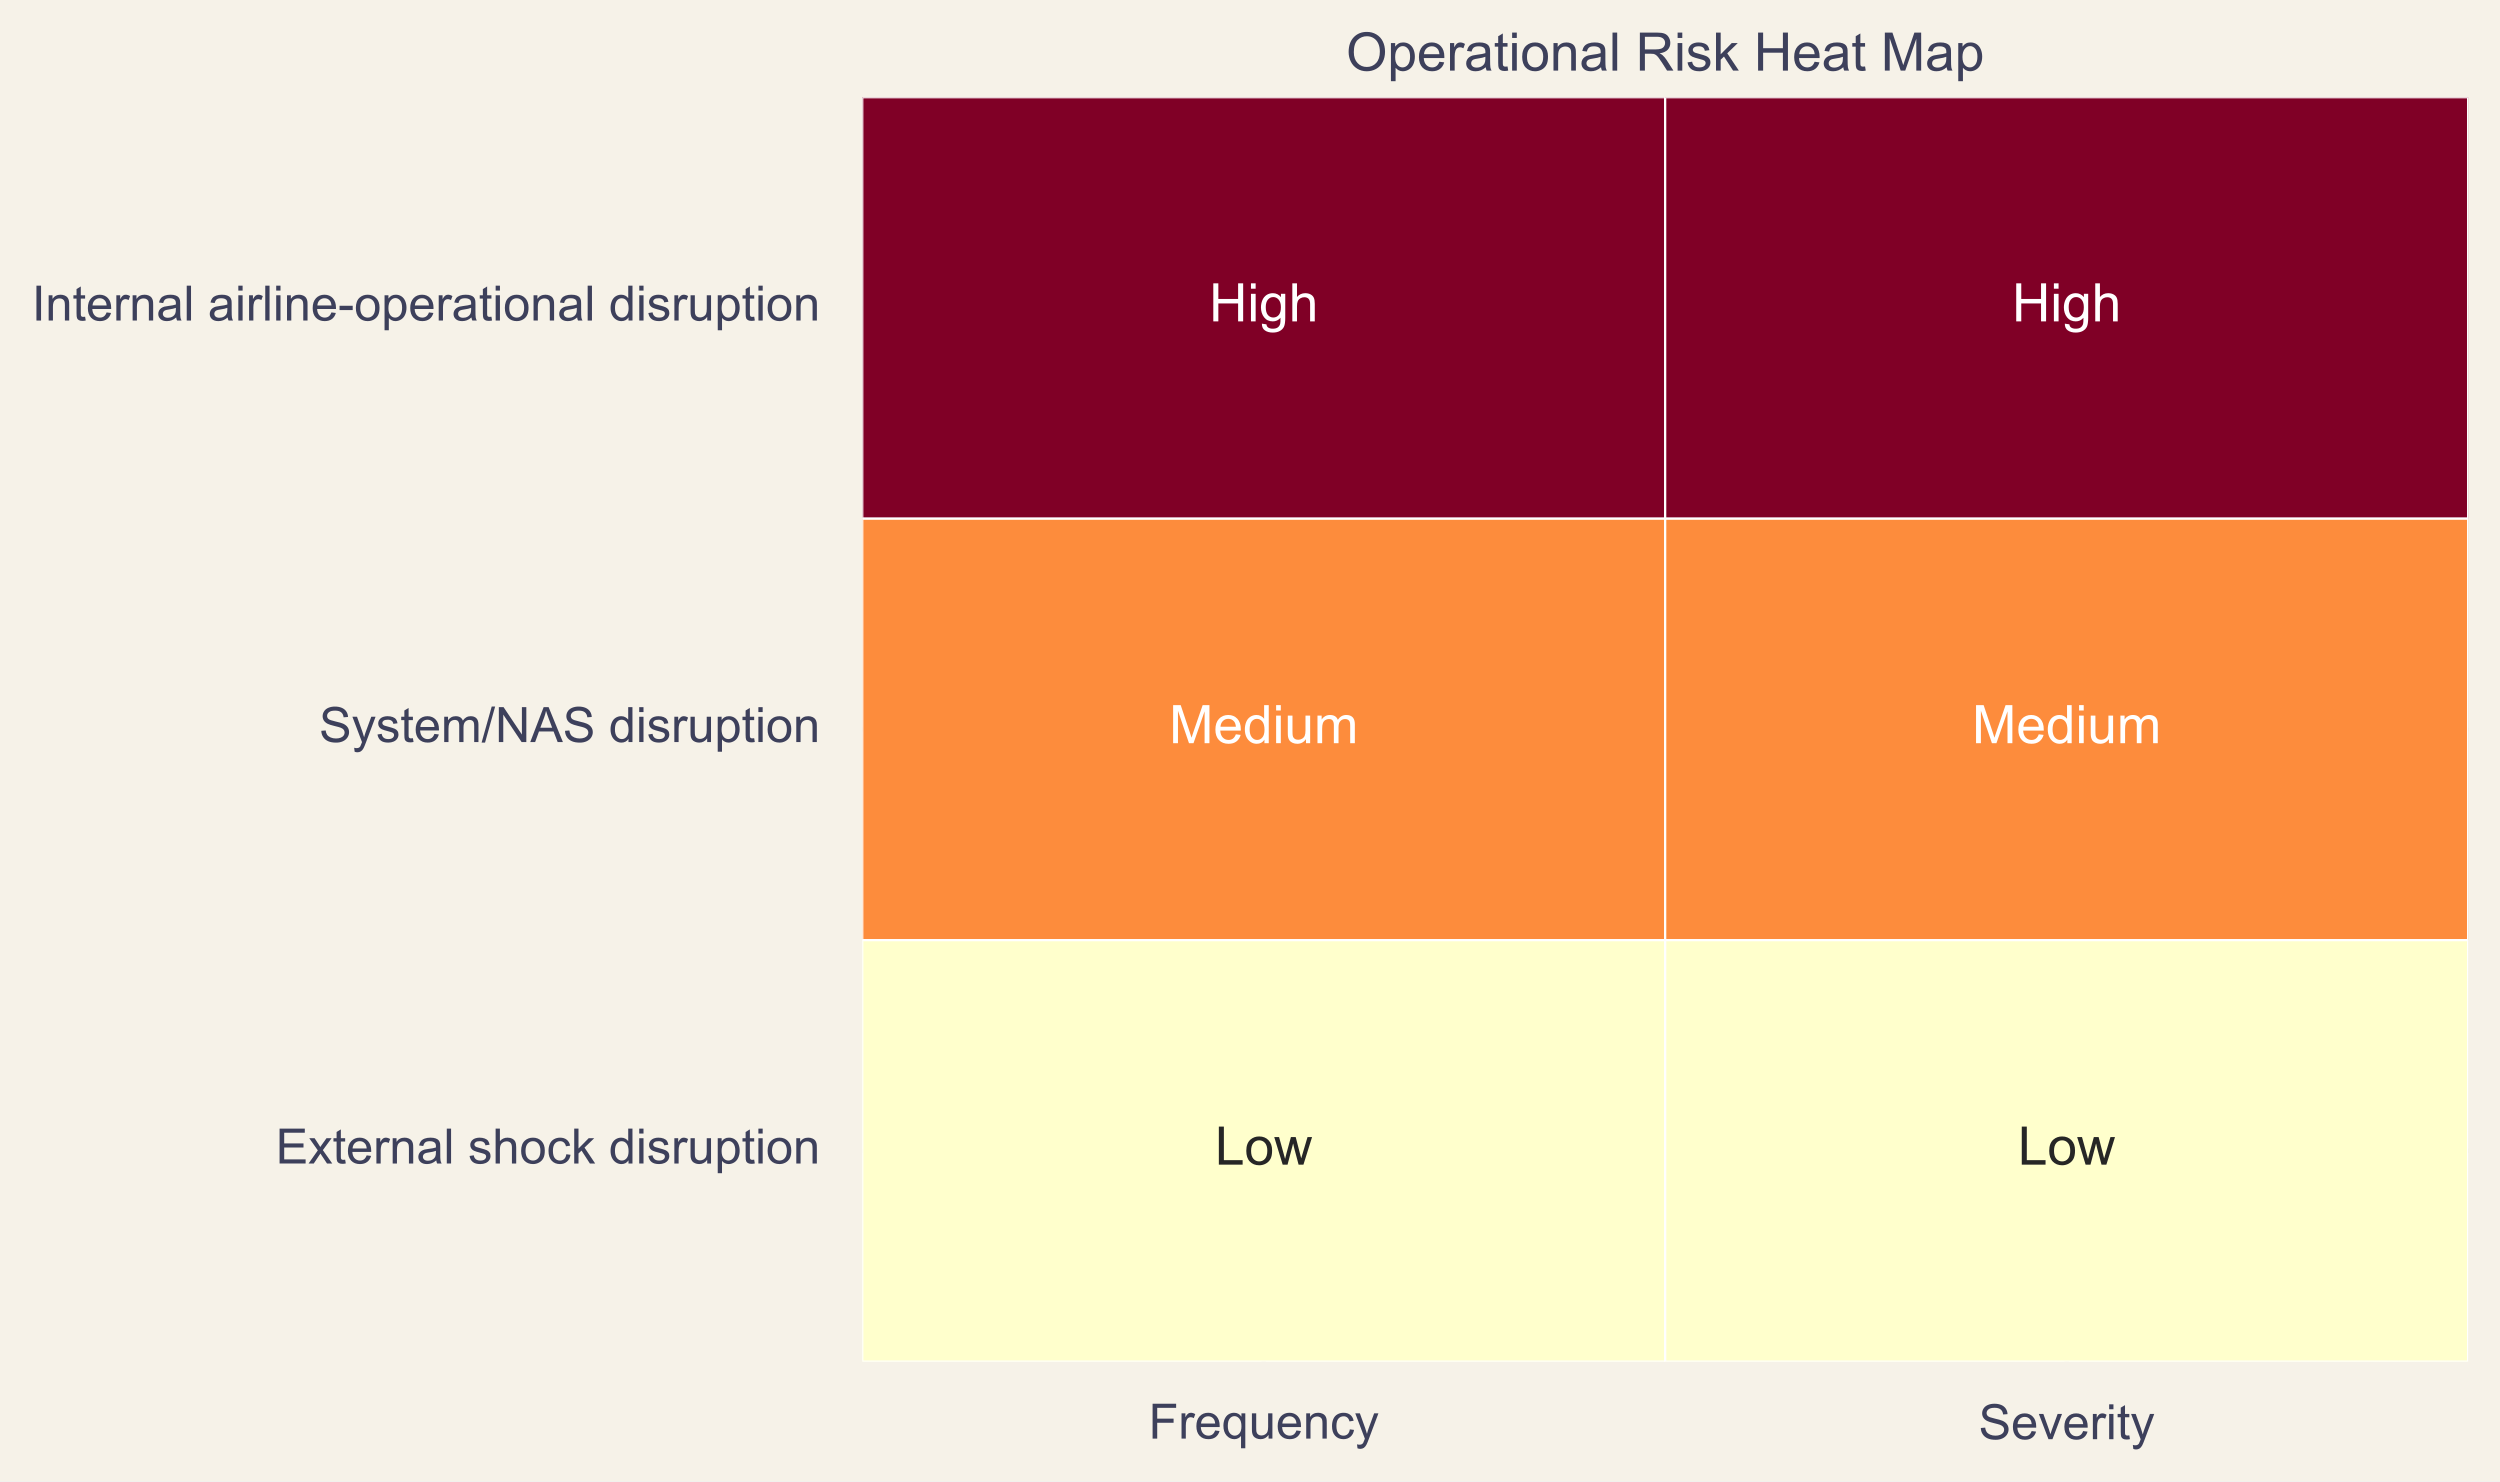
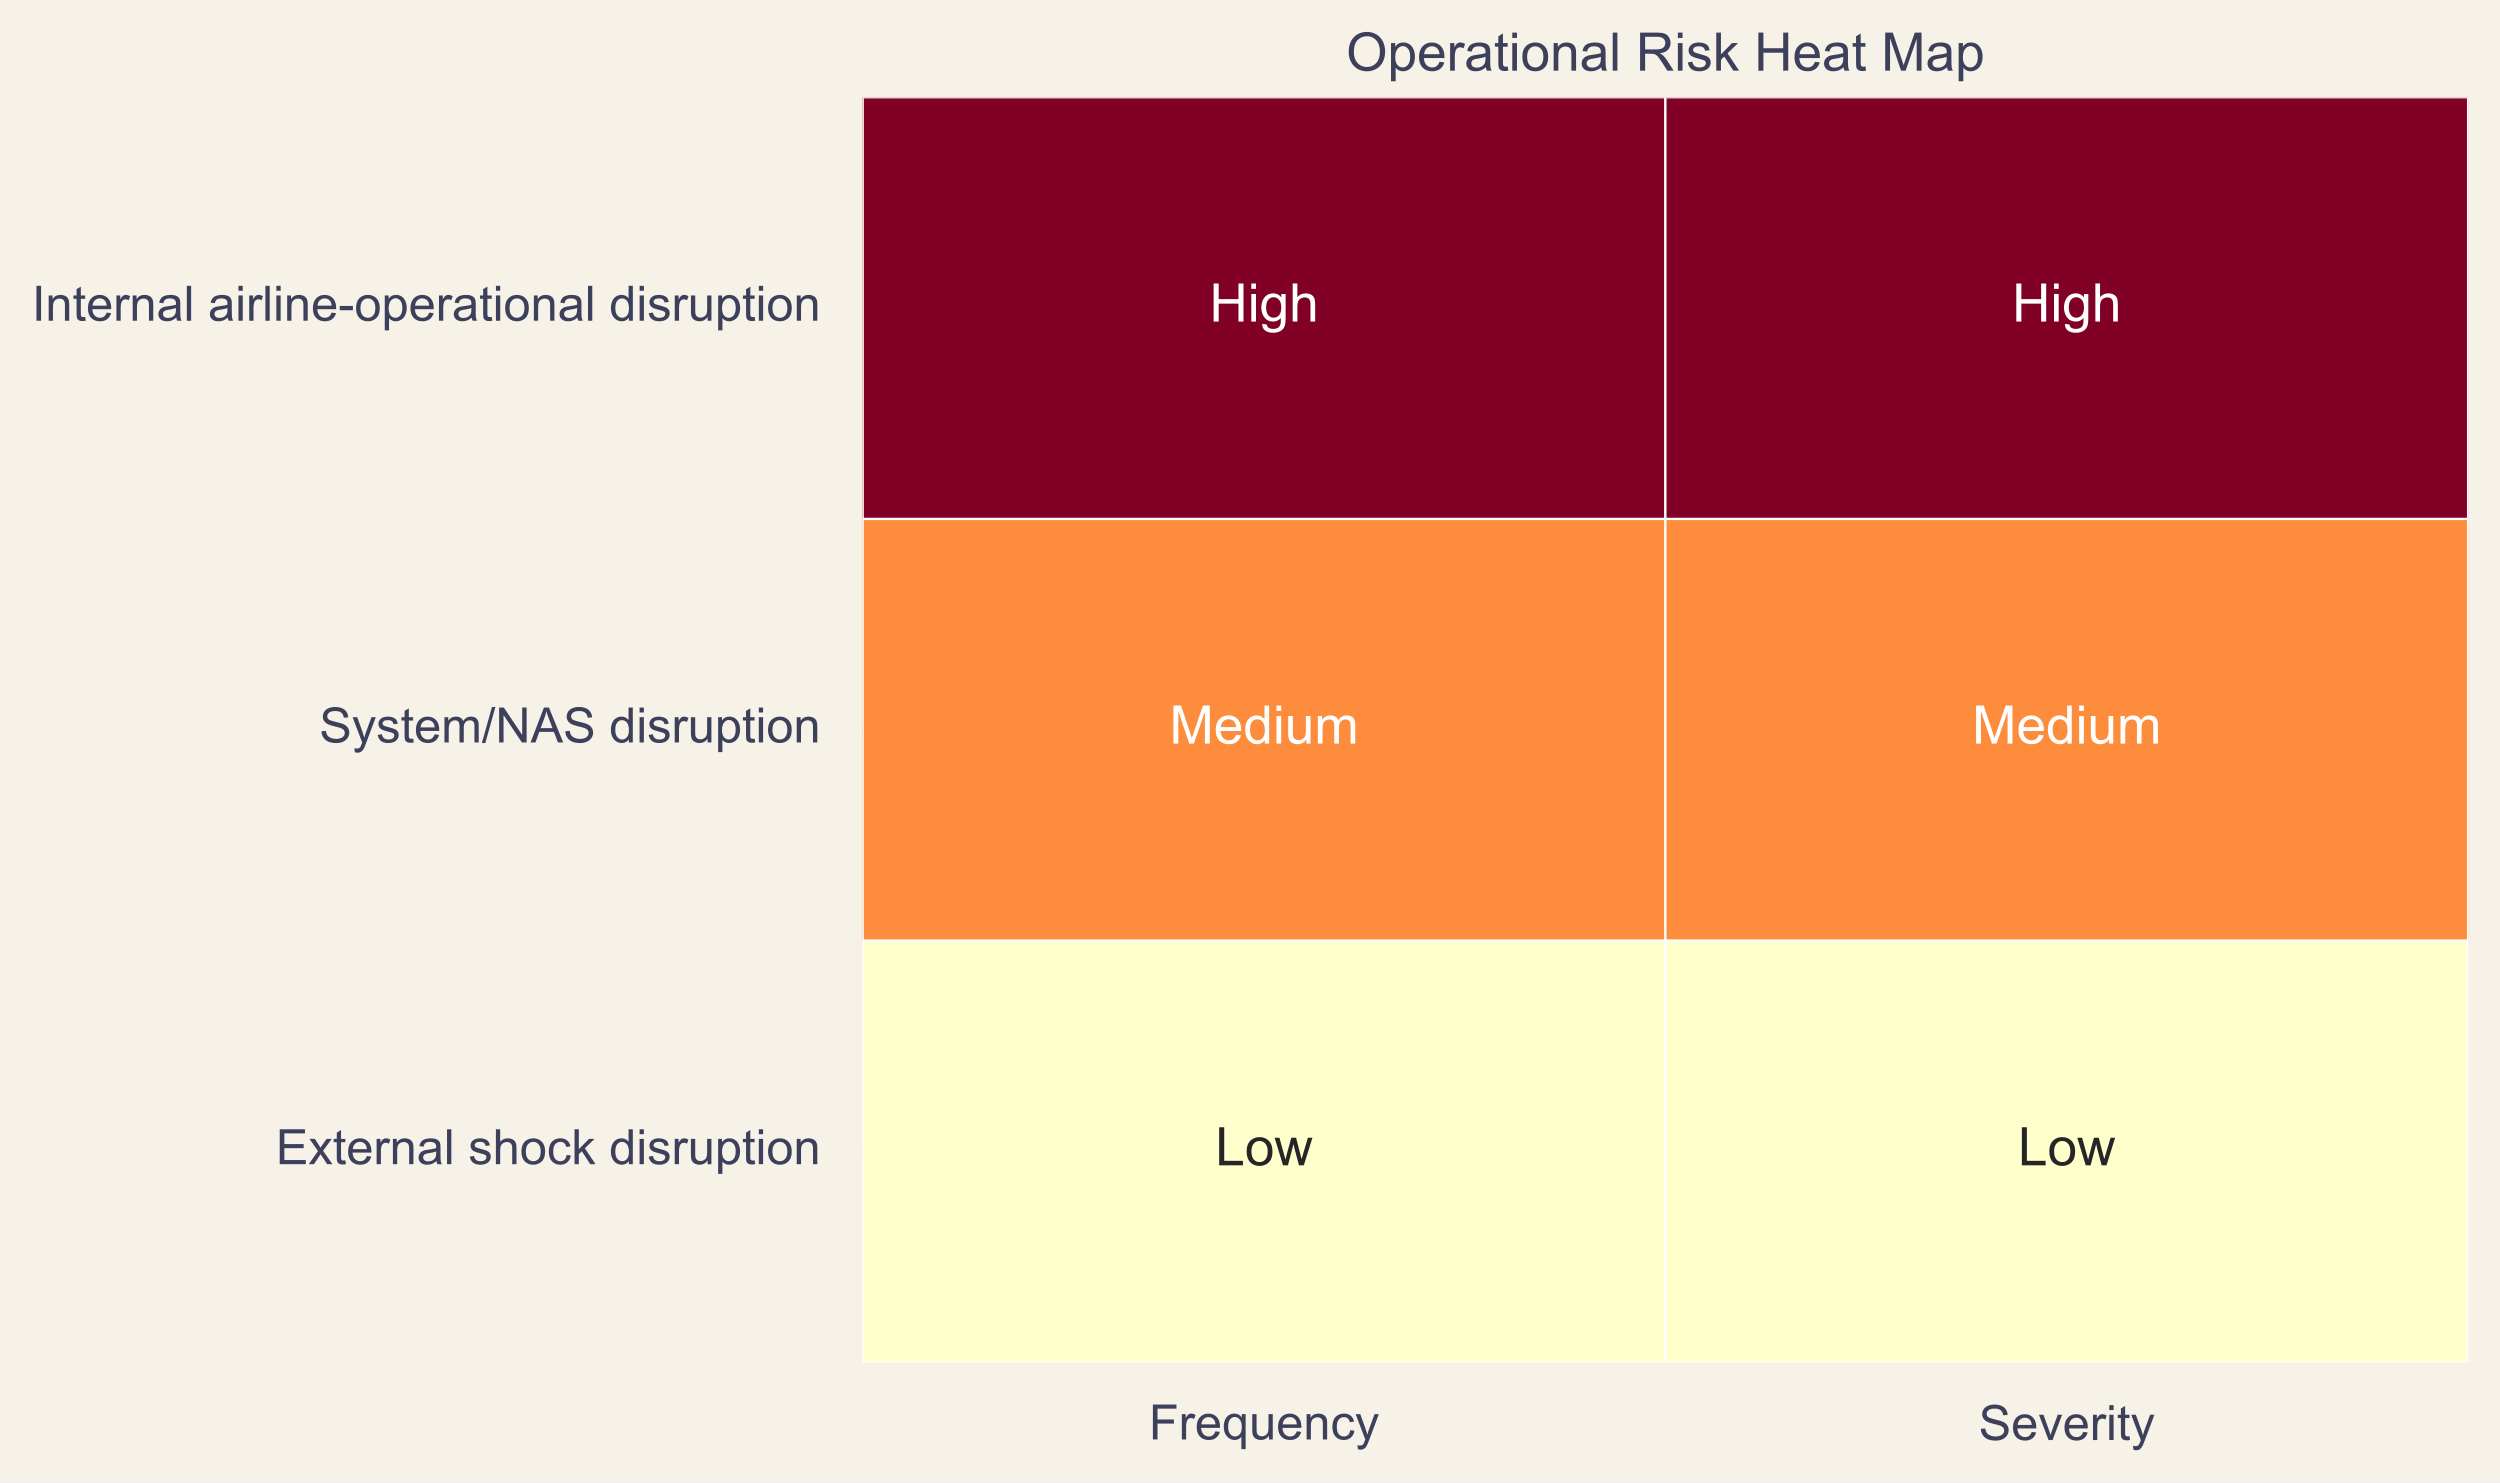
- <svg xmlns="http://www.w3.org/2000/svg" xmlns:xlink="http://www.w3.org/1999/xlink" width="564.295pt" height="334.37pt" viewBox="0 0 564.295 334.37" version="1.1">
+ <svg xmlns="http://www.w3.org/2000/svg" xmlns:xlink="http://www.w3.org/1999/xlink" width="563.98pt" height="334.375pt" viewBox="0 0 563.98 334.375" version="1.1">
  <defs>
    <style type="text/css">*{stroke-linejoin: round; stroke-linecap: butt}</style>
  </defs>
  <g id="figure_1">
    <g id="patch_1">
-       <path d="M 0 334.37  L 564.295 334.37  L 564.295 0  L 0 0  z " style="fill: #f6f2e8" />
+       <path d="M 0 334.375  L 563.98 334.375  L 563.98 0  L 0 0  z " style="fill: #f6f2e8" />
    </g>
    <g id="axes_1">
      <g id="patch_2">
-         <path d="M 194.625 307.347  L 557.095 307.347  L 557.095 21.943  L 194.625 21.943  z " style="fill: #f6f2e8" />
+         <path d="M 194.625 307.353  L 556.78 307.353  L 556.78 21.943  L 194.625 21.943  z " style="fill: #f6f2e8" />
      </g>
      <g id="matplotlib.axis_1">
        <g id="xtick_1">
          <g id="line2d_1">
-             <path d="M 285.243 307.347  L 285.243 21.943  " clip-path="url(#p1ff331be60)" style="fill: none; stroke: #d9d2c3; stroke-linecap: round" />
+             <path d="M 285.164 307.353  L 285.164 21.943  " clip-path="url(#p300bb8672b)" style="fill: none; stroke: #d9d2c3; stroke-linecap: round" />
          </g>
          <g id="text_1">
-             <g style="fill: #3d405b" transform="translate(259.2593 324.7205) scale(0.11 -0.11)">
+             <g style="fill: #3d405b" transform="translate(259.1805 324.7261) scale(0.11 -0.11)">
              <defs>
                <path id="ArialMT-46" d="M 525 0  L 525 4581  L 3616 4581  L 3616 4041  L 1131 4041  L 1131 2622  L 3281 2622  L 3281 2081  L 1131 2081  L 1131 0  L 525 0  z " transform="scale(0.015625)" />
                <path id="ArialMT-72" d="M 416 0  L 416 3319  L 922 3319  L 922 2816  Q 1116 3169 1280 3281  Q 1444 3394 1641 3394  Q 1925 3394 2219 3213  L 2025 2691  Q 1819 2813 1613 2813  Q 1428 2813 1281 2702  Q 1134 2591 1072 2394  Q 978 2094 978 1738  L 978 0  L 416 0  z " transform="scale(0.015625)" />
                <path id="ArialMT-65" d="M 2694 1069  L 3275 997  Q 3138 488 2766 206  Q 2394 -75 1816 -75  Q 1088 -75 661 373  Q 234 822 234 1631  Q 234 2469 665 2931  Q 1097 3394 1784 3394  Q 2450 3394 2872 2941  Q 3294 2488 3294 1666  Q 3294 1616 3291 1516  L 816 1516  Q 847 969 1125 678  Q 1403 388 1819 388  Q 2128 388 2347 550  Q 2566 713 2694 1069  z M 847 1978  L 2700 1978  Q 2663 2397 2488 2606  Q 2219 2931 1791 2931  Q 1403 2931 1139 2672  Q 875 2413 847 1978  z " transform="scale(0.015625)" />
                <path id="ArialMT-71" d="M 2538 -1272  L 2538 353  Q 2406 169 2170 47  Q 1934 -75 1669 -75  Q 1078 -75 651 397  Q 225 869 225 1691  Q 225 2191 398 2587  Q 572 2984 901 3189  Q 1231 3394 1625 3394  Q 2241 3394 2594 2875  L 2594 3319  L 3100 3319  L 3100 -1272  L 2538 -1272  z M 803 1669  Q 803 1028 1072 708  Q 1341 388 1716 388  Q 2075 388 2334 692  Q 2594 997 2594 1619  Q 2594 2281 2320 2615  Q 2047 2950 1678 2950  Q 1313 2950 1058 2639  Q 803 2328 803 1669  z " transform="scale(0.015625)" />
                <path id="ArialMT-75" d="M 2597 0  L 2597 488  Q 2209 -75 1544 -75  Q 1250 -75 995 37  Q 741 150 617 320  Q 494 491 444 738  Q 409 903 409 1263  L 409 3319  L 972 3319  L 972 1478  Q 972 1038 1006 884  Q 1059 663 1231 536  Q 1403 409 1656 409  Q 1909 409 2131 539  Q 2353 669 2445 892  Q 2538 1116 2538 1541  L 2538 3319  L 3100 3319  L 3100 0  L 2597 0  z " transform="scale(0.015625)" />
                <path id="ArialMT-6e" d="M 422 0  L 422 3319  L 928 3319  L 928 2847  Q 1294 3394 1984 3394  Q 2284 3394 2536 3286  Q 2788 3178 2913 3003  Q 3038 2828 3088 2588  Q 3119 2431 3119 2041  L 3119 0  L 2556 0  L 2556 2019  Q 2556 2363 2490 2533  Q 2425 2703 2258 2804  Q 2091 2906 1866 2906  Q 1506 2906 1245 2678  Q 984 2450 984 1813  L 984 0  L 422 0  z " transform="scale(0.015625)" />
                <path id="ArialMT-63" d="M 2588 1216  L 3141 1144  Q 3050 572 2676 248  Q 2303 -75 1759 -75  Q 1078 -75 664 370  Q 250 816 250 1647  Q 250 2184 428 2587  Q 606 2991 970 3192  Q 1334 3394 1763 3394  Q 2303 3394 2647 3120  Q 2991 2847 3088 2344  L 2541 2259  Q 2463 2594 2264 2762  Q 2066 2931 1784 2931  Q 1359 2931 1093 2626  Q 828 2322 828 1663  Q 828 994 1084 691  Q 1341 388 1753 388  Q 2084 388 2306 591  Q 2528 794 2588 1216  z " transform="scale(0.015625)" />
                <path id="ArialMT-79" d="M 397 -1278  L 334 -750  Q 519 -800 656 -800  Q 844 -800 956 -737  Q 1069 -675 1141 -563  Q 1194 -478 1313 -144  Q 1328 -97 1363 -6  L 103 3319  L 709 3319  L 1400 1397  Q 1534 1031 1641 628  Q 1738 1016 1872 1384  L 2581 3319  L 3144 3319  L 1881 -56  Q 1678 -603 1566 -809  Q 1416 -1088 1222 -1217  Q 1028 -1347 759 -1347  Q 597 -1347 397 -1278  z " transform="scale(0.015625)" />
              </defs>
              <use xlink:href="#ArialMT-46" />
-               <use xlink:href="#ArialMT-72" x="61.084" />
-               <use xlink:href="#ArialMT-65" x="94.385" />
-               <use xlink:href="#ArialMT-71" x="150" />
-               <use xlink:href="#ArialMT-75" x="205.615" />
-               <use xlink:href="#ArialMT-65" x="261.23" />
-               <use xlink:href="#ArialMT-6e" x="316.846" />
-               <use xlink:href="#ArialMT-63" x="372.461" />
-               <use xlink:href="#ArialMT-79" x="422.461" />
+               <use xlink:href="#ArialMT-72" transform="translate(61.08398 0)" />
+               <use xlink:href="#ArialMT-65" transform="translate(94.38477 0)" />
+               <use xlink:href="#ArialMT-71" transform="translate(150 0)" />
+               <use xlink:href="#ArialMT-75" transform="translate(205.6152 0)" />
+               <use xlink:href="#ArialMT-65" transform="translate(261.2305 0)" />
+               <use xlink:href="#ArialMT-6e" transform="translate(316.8457 0)" />
+               <use xlink:href="#ArialMT-63" transform="translate(372.4609 0)" />
+               <use xlink:href="#ArialMT-79" transform="translate(422.4609 0)" />
            </g>
          </g>
        </g>
        <g id="xtick_2">
          <g id="line2d_2">
-             <path d="M 466.478 307.347  L 466.478 21.943  " clip-path="url(#p1ff331be60)" style="fill: none; stroke: #d9d2c3; stroke-linecap: round" />
+             <path d="M 466.241 307.353  L 466.241 21.943  " clip-path="url(#p300bb8672b)" style="fill: none; stroke: #d9d2c3; stroke-linecap: round" />
          </g>
          <g id="text_2">
-             <g style="fill: #3d405b" transform="translate(446.6105 324.8545) scale(0.11 -0.11)">
+             <g style="fill: #3d405b" transform="translate(446.3742 324.8602) scale(0.11 -0.11)">
              <defs>
                <path id="ArialMT-53" d="M 288 1472  L 859 1522  Q 900 1178 1048 958  Q 1197 738 1509 602  Q 1822 466 2213 466  Q 2559 466 2825 569  Q 3091 672 3220 851  Q 3350 1031 3350 1244  Q 3350 1459 3225 1620  Q 3100 1781 2813 1891  Q 2628 1963 1997 2114  Q 1366 2266 1113 2400  Q 784 2572 623 2826  Q 463 3081 463 3397  Q 463 3744 659 4045  Q 856 4347 1234 4503  Q 1613 4659 2075 4659  Q 2584 4659 2973 4495  Q 3363 4331 3572 4012  Q 3781 3694 3797 3291  L 3216 3247  Q 3169 3681 2898 3903  Q 2628 4125 2100 4125  Q 1550 4125 1298 3923  Q 1047 3722 1047 3438  Q 1047 3191 1225 3031  Q 1400 2872 2139 2705  Q 2878 2538 3153 2413  Q 3553 2228 3743 1945  Q 3934 1663 3934 1294  Q 3934 928 3725 604  Q 3516 281 3123 101  Q 2731 -78 2241 -78  Q 1619 -78 1198 103  Q 778 284 539 648  Q 300 1013 288 1472  z " transform="scale(0.015625)" />
                <path id="ArialMT-76" d="M 1344 0  L 81 3319  L 675 3319  L 1388 1331  Q 1503 1009 1600 663  Q 1675 925 1809 1294  L 2547 3319  L 3125 3319  L 1869 0  L 1344 0  z " transform="scale(0.015625)" />
                <path id="ArialMT-69" d="M 425 3934  L 425 4581  L 988 4581  L 988 3934  L 425 3934  z M 425 0  L 425 3319  L 988 3319  L 988 0  L 425 0  z " transform="scale(0.015625)" />
                <path id="ArialMT-74" d="M 1650 503  L 1731 6  Q 1494 -44 1306 -44  Q 1000 -44 831 53  Q 663 150 594 308  Q 525 466 525 972  L 525 2881  L 113 2881  L 113 3319  L 525 3319  L 525 4141  L 1084 4478  L 1084 3319  L 1650 3319  L 1650 2881  L 1084 2881  L 1084 941  Q 1084 700 1114 631  Q 1144 563 1211 522  Q 1278 481 1403 481  Q 1497 481 1650 503  z " transform="scale(0.015625)" />
              </defs>
              <use xlink:href="#ArialMT-53" />
-               <use xlink:href="#ArialMT-65" x="66.699" />
-               <use xlink:href="#ArialMT-76" x="122.314" />
-               <use xlink:href="#ArialMT-65" x="172.314" />
-               <use xlink:href="#ArialMT-72" x="227.93" />
-               <use xlink:href="#ArialMT-69" x="261.23" />
-               <use xlink:href="#ArialMT-74" x="283.447" />
-               <use xlink:href="#ArialMT-79" x="311.23" />
+               <use xlink:href="#ArialMT-65" transform="translate(66.69922 0)" />
+               <use xlink:href="#ArialMT-76" transform="translate(122.3145 0)" />
+               <use xlink:href="#ArialMT-65" transform="translate(172.3145 0)" />
+               <use xlink:href="#ArialMT-72" transform="translate(227.9297 0)" />
+               <use xlink:href="#ArialMT-69" transform="translate(261.2305 0)" />
+               <use xlink:href="#ArialMT-74" transform="translate(283.4473 0)" />
+               <use xlink:href="#ArialMT-79" transform="translate(311.2305 0)" />
            </g>
          </g>
        </g>
      </g>
      <g id="matplotlib.axis_2">
        <g id="ytick_1">
          <g id="line2d_3">
-             <path d="M 194.625 69.51  L 557.095 69.51  " clip-path="url(#p1ff331be60)" style="fill: none; stroke: #d9d2c3; stroke-linecap: round" />
+             <path d="M 194.625 69.511  L 556.78 69.511  " clip-path="url(#p300bb8672b)" style="fill: none; stroke: #d9d2c3; stroke-linecap: round" />
          </g>
          <g id="text_3">
-             <g style="fill: #3d405b" transform="translate(7.2 72.35409) scale(0.11 -0.11)">
+             <g style="fill: #3d405b" transform="translate(7.2 72.35503) scale(0.11 -0.11)">
              <defs>
                <path id="ArialMT-49" d="M 597 0  L 597 4581  L 1203 4581  L 1203 0  L 597 0  z " transform="scale(0.015625)" />
                <path id="ArialMT-61" d="M 2588 409  Q 2275 144 1986 34  Q 1697 -75 1366 -75  Q 819 -75 525 192  Q 231 459 231 875  Q 231 1119 342 1320  Q 453 1522 633 1644  Q 813 1766 1038 1828  Q 1203 1872 1538 1913  Q 2219 1994 2541 2106  Q 2544 2222 2544 2253  Q 2544 2597 2384 2738  Q 2169 2928 1744 2928  Q 1347 2928 1158 2789  Q 969 2650 878 2297  L 328 2372  Q 403 2725 575 2942  Q 747 3159 1072 3276  Q 1397 3394 1825 3394  Q 2250 3394 2515 3294  Q 2781 3194 2906 3042  Q 3031 2891 3081 2659  Q 3109 2516 3109 2141  L 3109 1391  Q 3109 606 3145 398  Q 3181 191 3288 0  L 2700 0  Q 2613 175 2588 409  z M 2541 1666  Q 2234 1541 1622 1453  Q 1275 1403 1131 1340  Q 988 1278 909 1158  Q 831 1038 831 891  Q 831 666 1001 516  Q 1172 366 1500 366  Q 1825 366 2078 508  Q 2331 650 2450 897  Q 2541 1088 2541 1459  L 2541 1666  z " transform="scale(0.015625)" />
                <path id="ArialMT-6c" d="M 409 0  L 409 4581  L 972 4581  L 972 0  L 409 0  z " transform="scale(0.015625)" />
                <path id="ArialMT-20" transform="scale(0.015625)" />
                <path id="ArialMT-2d" d="M 203 1375  L 203 1941  L 1931 1941  L 1931 1375  L 203 1375  z " transform="scale(0.015625)" />
                <path id="ArialMT-6f" d="M 213 1659  Q 213 2581 725 3025  Q 1153 3394 1769 3394  Q 2453 3394 2887 2945  Q 3322 2497 3322 1706  Q 3322 1066 3130 698  Q 2938 331 2570 128  Q 2203 -75 1769 -75  Q 1072 -75 642 372  Q 213 819 213 1659  z M 791 1659  Q 791 1022 1069 705  Q 1347 388 1769 388  Q 2188 388 2466 706  Q 2744 1025 2744 1678  Q 2744 2294 2464 2611  Q 2184 2928 1769 2928  Q 1347 2928 1069 2612  Q 791 2297 791 1659  z " transform="scale(0.015625)" />
                <path id="ArialMT-70" d="M 422 -1272  L 422 3319  L 934 3319  L 934 2888  Q 1116 3141 1344 3267  Q 1572 3394 1897 3394  Q 2322 3394 2647 3175  Q 2972 2956 3137 2557  Q 3303 2159 3303 1684  Q 3303 1175 3120 767  Q 2938 359 2589 142  Q 2241 -75 1856 -75  Q 1575 -75 1351 44  Q 1128 163 984 344  L 984 -1272  L 422 -1272  z M 931 1641  Q 931 1000 1190 694  Q 1450 388 1819 388  Q 2194 388 2461 705  Q 2728 1022 2728 1688  Q 2728 2322 2467 2637  Q 2206 2953 1844 2953  Q 1484 2953 1207 2617  Q 931 2281 931 1641  z " transform="scale(0.015625)" />
                <path id="ArialMT-64" d="M 2575 0  L 2575 419  Q 2259 -75 1647 -75  Q 1250 -75 917 144  Q 584 363 401 755  Q 219 1147 219 1656  Q 219 2153 384 2558  Q 550 2963 881 3178  Q 1213 3394 1622 3394  Q 1922 3394 2156 3267  Q 2391 3141 2538 2938  L 2538 4581  L 3097 4581  L 3097 0  L 2575 0  z M 797 1656  Q 797 1019 1065 703  Q 1334 388 1700 388  Q 2069 388 2326 689  Q 2584 991 2584 1609  Q 2584 2291 2321 2609  Q 2059 2928 1675 2928  Q 1300 2928 1048 2622  Q 797 2316 797 1656  z " transform="scale(0.015625)" />
                <path id="ArialMT-73" d="M 197 991  L 753 1078  Q 800 744 1014 566  Q 1228 388 1613 388  Q 2000 388 2187 545  Q 2375 703 2375 916  Q 2375 1106 2209 1216  Q 2094 1291 1634 1406  Q 1016 1563 777 1677  Q 538 1791 414 1992  Q 291 2194 291 2438  Q 291 2659 392 2848  Q 494 3038 669 3163  Q 800 3259 1026 3326  Q 1253 3394 1513 3394  Q 1903 3394 2198 3281  Q 2494 3169 2634 2976  Q 2775 2784 2828 2463  L 2278 2388  Q 2241 2644 2061 2787  Q 1881 2931 1553 2931  Q 1166 2931 1000 2803  Q 834 2675 834 2503  Q 834 2394 903 2306  Q 972 2216 1119 2156  Q 1203 2125 1616 2013  Q 2213 1853 2448 1751  Q 2684 1650 2818 1456  Q 2953 1263 2953 975  Q 2953 694 2789 445  Q 2625 197 2315 61  Q 2006 -75 1616 -75  Q 969 -75 630 194  Q 291 463 197 991  z " transform="scale(0.015625)" />
              </defs>
              <use xlink:href="#ArialMT-49" />
-               <use xlink:href="#ArialMT-6e" x="27.783" />
-               <use xlink:href="#ArialMT-74" x="83.398" />
-               <use xlink:href="#ArialMT-65" x="111.182" />
-               <use xlink:href="#ArialMT-72" x="166.797" />
-               <use xlink:href="#ArialMT-6e" x="200.098" />
-               <use xlink:href="#ArialMT-61" x="255.713" />
-               <use xlink:href="#ArialMT-6c" x="311.328" />
-               <use xlink:href="#ArialMT-20" x="333.545" />
-               <use xlink:href="#ArialMT-61" x="361.328" />
-               <use xlink:href="#ArialMT-69" x="416.943" />
-               <use xlink:href="#ArialMT-72" x="439.16" />
-               <use xlink:href="#ArialMT-6c" x="472.461" />
-               <use xlink:href="#ArialMT-69" x="494.678" />
-               <use xlink:href="#ArialMT-6e" x="516.895" />
-               <use xlink:href="#ArialMT-65" x="572.51" />
-               <use xlink:href="#ArialMT-2d" x="628.125" />
-               <use xlink:href="#ArialMT-6f" x="661.426" />
-               <use xlink:href="#ArialMT-70" x="717.041" />
-               <use xlink:href="#ArialMT-65" x="772.656" />
-               <use xlink:href="#ArialMT-72" x="828.271" />
-               <use xlink:href="#ArialMT-61" x="861.572" />
-               <use xlink:href="#ArialMT-74" x="917.188" />
-               <use xlink:href="#ArialMT-69" x="944.971" />
-               <use xlink:href="#ArialMT-6f" x="967.188" />
-               <use xlink:href="#ArialMT-6e" x="1022.803" />
-               <use xlink:href="#ArialMT-61" x="1078.418" />
-               <use xlink:href="#ArialMT-6c" x="1134.033" />
-               <use xlink:href="#ArialMT-20" x="1156.25" />
-               <use xlink:href="#ArialMT-64" x="1184.033" />
-               <use xlink:href="#ArialMT-69" x="1239.648" />
-               <use xlink:href="#ArialMT-73" x="1261.865" />
-               <use xlink:href="#ArialMT-72" x="1311.865" />
-               <use xlink:href="#ArialMT-75" x="1345.166" />
-               <use xlink:href="#ArialMT-70" x="1400.781" />
-               <use xlink:href="#ArialMT-74" x="1456.396" />
-               <use xlink:href="#ArialMT-69" x="1484.18" />
-               <use xlink:href="#ArialMT-6f" x="1506.396" />
-               <use xlink:href="#ArialMT-6e" x="1562.012" />
+               <use xlink:href="#ArialMT-6e" transform="translate(27.7832 0)" />
+               <use xlink:href="#ArialMT-74" transform="translate(83.39844 0)" />
+               <use xlink:href="#ArialMT-65" transform="translate(111.1816 0)" />
+               <use xlink:href="#ArialMT-72" transform="translate(166.7969 0)" />
+               <use xlink:href="#ArialMT-6e" transform="translate(200.0977 0)" />
+               <use xlink:href="#ArialMT-61" transform="translate(255.7129 0)" />
+               <use xlink:href="#ArialMT-6c" transform="translate(311.3281 0)" />
+               <use xlink:href="#ArialMT-20" transform="translate(333.5449 0)" />
+               <use xlink:href="#ArialMT-61" transform="translate(361.3281 0)" />
+               <use xlink:href="#ArialMT-69" transform="translate(416.9434 0)" />
+               <use xlink:href="#ArialMT-72" transform="translate(439.1602 0)" />
+               <use xlink:href="#ArialMT-6c" transform="translate(472.4609 0)" />
+               <use xlink:href="#ArialMT-69" transform="translate(494.6777 0)" />
+               <use xlink:href="#ArialMT-6e" transform="translate(516.8945 0)" />
+               <use xlink:href="#ArialMT-65" transform="translate(572.5098 0)" />
+               <use xlink:href="#ArialMT-2d" transform="translate(628.125 0)" />
+               <use xlink:href="#ArialMT-6f" transform="translate(661.4258 0)" />
+               <use xlink:href="#ArialMT-70" transform="translate(717.041 0)" />
+               <use xlink:href="#ArialMT-65" transform="translate(772.6562 0)" />
+               <use xlink:href="#ArialMT-72" transform="translate(828.2715 0)" />
+               <use xlink:href="#ArialMT-61" transform="translate(861.5723 0)" />
+               <use xlink:href="#ArialMT-74" transform="translate(917.1875 0)" />
+               <use xlink:href="#ArialMT-69" transform="translate(944.9707 0)" />
+               <use xlink:href="#ArialMT-6f" transform="translate(967.1875 0)" />
+               <use xlink:href="#ArialMT-6e" transform="translate(1022.803 0)" />
+               <use xlink:href="#ArialMT-61" transform="translate(1078.418 0)" />
+               <use xlink:href="#ArialMT-6c" transform="translate(1134.033 0)" />
+               <use xlink:href="#ArialMT-20" transform="translate(1156.25 0)" />
+               <use xlink:href="#ArialMT-64" transform="translate(1184.033 0)" />
+               <use xlink:href="#ArialMT-69" transform="translate(1239.648 0)" />
+               <use xlink:href="#ArialMT-73" transform="translate(1261.865 0)" />
+               <use xlink:href="#ArialMT-72" transform="translate(1311.865 0)" />
+               <use xlink:href="#ArialMT-75" transform="translate(1345.166 0)" />
+               <use xlink:href="#ArialMT-70" transform="translate(1400.781 0)" />
+               <use xlink:href="#ArialMT-74" transform="translate(1456.396 0)" />
+               <use xlink:href="#ArialMT-69" transform="translate(1484.18 0)" />
+               <use xlink:href="#ArialMT-6f" transform="translate(1506.396 0)" />
+               <use xlink:href="#ArialMT-6e" transform="translate(1562.012 0)" />
            </g>
          </g>
        </g>
        <g id="ytick_2">
          <g id="line2d_4">
-             <path d="M 194.625 164.645  L 557.095 164.645  " clip-path="url(#p1ff331be60)" style="fill: none; stroke: #d9d2c3; stroke-linecap: round" />
+             <path d="M 194.625 164.648  L 556.78 164.648  " clip-path="url(#p300bb8672b)" style="fill: none; stroke: #d9d2c3; stroke-linecap: round" />
          </g>
          <g id="text_4">
-             <g style="fill: #3d405b" transform="translate(72.02953 167.4913) scale(0.11 -0.11)">
+             <g style="fill: #3d405b" transform="translate(72.02953 167.4941) scale(0.11 -0.11)">
              <defs>
                <path id="ArialMT-6d" d="M 422 0  L 422 3319  L 925 3319  L 925 2853  Q 1081 3097 1340 3245  Q 1600 3394 1931 3394  Q 2300 3394 2536 3241  Q 2772 3088 2869 2813  Q 3263 3394 3894 3394  Q 4388 3394 4653 3120  Q 4919 2847 4919 2278  L 4919 0  L 4359 0  L 4359 2091  Q 4359 2428 4304 2576  Q 4250 2725 4106 2815  Q 3963 2906 3769 2906  Q 3419 2906 3187 2673  Q 2956 2441 2956 1928  L 2956 0  L 2394 0  L 2394 2156  Q 2394 2531 2256 2718  Q 2119 2906 1806 2906  Q 1569 2906 1367 2781  Q 1166 2656 1075 2415  Q 984 2175 984 1722  L 984 0  L 422 0  z " transform="scale(0.015625)" />
                <path id="ArialMT-2f" d="M 0 -78  L 1328 4659  L 1778 4659  L 453 -78  L 0 -78  z " transform="scale(0.015625)" />
                <path id="ArialMT-4e" d="M 488 0  L 488 4581  L 1109 4581  L 3516 984  L 3516 4581  L 4097 4581  L 4097 0  L 3475 0  L 1069 3600  L 1069 0  L 488 0  z " transform="scale(0.015625)" />
                <path id="ArialMT-41" d="M -9 0  L 1750 4581  L 2403 4581  L 4278 0  L 3588 0  L 3053 1388  L 1138 1388  L 634 0  L -9 0  z M 1313 1881  L 2866 1881  L 2388 3150  Q 2169 3728 2063 4100  Q 1975 3659 1816 3225  L 1313 1881  z " transform="scale(0.015625)" />
              </defs>
              <use xlink:href="#ArialMT-53" />
-               <use xlink:href="#ArialMT-79" x="66.699" />
-               <use xlink:href="#ArialMT-73" x="116.699" />
-               <use xlink:href="#ArialMT-74" x="166.699" />
-               <use xlink:href="#ArialMT-65" x="194.482" />
-               <use xlink:href="#ArialMT-6d" x="250.098" />
-               <use xlink:href="#ArialMT-2f" x="333.398" />
-               <use xlink:href="#ArialMT-4e" x="361.182" />
-               <use xlink:href="#ArialMT-41" x="433.398" />
-               <use xlink:href="#ArialMT-53" x="500.098" />
-               <use xlink:href="#ArialMT-20" x="566.797" />
-               <use xlink:href="#ArialMT-64" x="594.58" />
-               <use xlink:href="#ArialMT-69" x="650.195" />
-               <use xlink:href="#ArialMT-73" x="672.412" />
-               <use xlink:href="#ArialMT-72" x="722.412" />
-               <use xlink:href="#ArialMT-75" x="755.713" />
-               <use xlink:href="#ArialMT-70" x="811.328" />
-               <use xlink:href="#ArialMT-74" x="866.943" />
-               <use xlink:href="#ArialMT-69" x="894.727" />
-               <use xlink:href="#ArialMT-6f" x="916.943" />
-               <use xlink:href="#ArialMT-6e" x="972.559" />
+               <use xlink:href="#ArialMT-79" transform="translate(66.69922 0)" />
+               <use xlink:href="#ArialMT-73" transform="translate(116.6992 0)" />
+               <use xlink:href="#ArialMT-74" transform="translate(166.6992 0)" />
+               <use xlink:href="#ArialMT-65" transform="translate(194.4824 0)" />
+               <use xlink:href="#ArialMT-6d" transform="translate(250.0977 0)" />
+               <use xlink:href="#ArialMT-2f" transform="translate(333.3984 0)" />
+               <use xlink:href="#ArialMT-4e" transform="translate(361.1816 0)" />
+               <use xlink:href="#ArialMT-41" transform="translate(433.3984 0)" />
+               <use xlink:href="#ArialMT-53" transform="translate(500.0977 0)" />
+               <use xlink:href="#ArialMT-20" transform="translate(566.7969 0)" />
+               <use xlink:href="#ArialMT-64" transform="translate(594.5801 0)" />
+               <use xlink:href="#ArialMT-69" transform="translate(650.1953 0)" />
+               <use xlink:href="#ArialMT-73" transform="translate(672.4121 0)" />
+               <use xlink:href="#ArialMT-72" transform="translate(722.4121 0)" />
+               <use xlink:href="#ArialMT-75" transform="translate(755.7129 0)" />
+               <use xlink:href="#ArialMT-70" transform="translate(811.3281 0)" />
+               <use xlink:href="#ArialMT-74" transform="translate(866.9434 0)" />
+               <use xlink:href="#ArialMT-69" transform="translate(894.7266 0)" />
+               <use xlink:href="#ArialMT-6f" transform="translate(916.9434 0)" />
+               <use xlink:href="#ArialMT-6e" transform="translate(972.5586 0)" />
            </g>
          </g>
        </g>
        <g id="ytick_3">
          <g id="line2d_5">
-             <path d="M 194.625 259.78  L 557.095 259.78  " clip-path="url(#p1ff331be60)" style="fill: none; stroke: #d9d2c3; stroke-linecap: round" />
+             <path d="M 194.625 259.784  L 556.78 259.784  " clip-path="url(#p300bb8672b)" style="fill: none; stroke: #d9d2c3; stroke-linecap: round" />
          </g>
          <g id="text_5">
-             <g style="fill: #3d405b" transform="translate(62.23609 262.6233) scale(0.11 -0.11)">
+             <g style="fill: #3d405b" transform="translate(62.23609 262.6279) scale(0.11 -0.11)">
              <defs>
                <path id="ArialMT-45" d="M 506 0  L 506 4581  L 3819 4581  L 3819 4041  L 1113 4041  L 1113 2638  L 3647 2638  L 3647 2100  L 1113 2100  L 1113 541  L 3925 541  L 3925 0  L 506 0  z " transform="scale(0.015625)" />
                <path id="ArialMT-78" d="M 47 0  L 1259 1725  L 138 3319  L 841 3319  L 1350 2541  Q 1494 2319 1581 2169  Q 1719 2375 1834 2534  L 2394 3319  L 3066 3319  L 1919 1756  L 3153 0  L 2463 0  L 1781 1031  L 1600 1309  L 728 0  L 47 0  z " transform="scale(0.015625)" />
                <path id="ArialMT-68" d="M 422 0  L 422 4581  L 984 4581  L 984 2938  Q 1378 3394 1978 3394  Q 2347 3394 2619 3248  Q 2891 3103 3008 2847  Q 3125 2591 3125 2103  L 3125 0  L 2563 0  L 2563 2103  Q 2563 2525 2380 2717  Q 2197 2909 1863 2909  Q 1613 2909 1392 2779  Q 1172 2650 1078 2428  Q 984 2206 984 1816  L 984 0  L 422 0  z " transform="scale(0.015625)" />
                <path id="ArialMT-6b" d="M 425 0  L 425 4581  L 988 4581  L 988 1969  L 2319 3319  L 3047 3319  L 1778 2088  L 3175 0  L 2481 0  L 1384 1697  L 988 1316  L 988 0  L 425 0  z " transform="scale(0.015625)" />
              </defs>
              <use xlink:href="#ArialMT-45" />
-               <use xlink:href="#ArialMT-78" x="66.699" />
-               <use xlink:href="#ArialMT-74" x="116.699" />
-               <use xlink:href="#ArialMT-65" x="144.482" />
-               <use xlink:href="#ArialMT-72" x="200.098" />
-               <use xlink:href="#ArialMT-6e" x="233.398" />
-               <use xlink:href="#ArialMT-61" x="289.014" />
-               <use xlink:href="#ArialMT-6c" x="344.629" />
-               <use xlink:href="#ArialMT-20" x="366.846" />
-               <use xlink:href="#ArialMT-73" x="394.629" />
-               <use xlink:href="#ArialMT-68" x="444.629" />
-               <use xlink:href="#ArialMT-6f" x="500.244" />
-               <use xlink:href="#ArialMT-63" x="555.859" />
-               <use xlink:href="#ArialMT-6b" x="605.859" />
-               <use xlink:href="#ArialMT-20" x="655.859" />
-               <use xlink:href="#ArialMT-64" x="683.643" />
-               <use xlink:href="#ArialMT-69" x="739.258" />
-               <use xlink:href="#ArialMT-73" x="761.475" />
-               <use xlink:href="#ArialMT-72" x="811.475" />
-               <use xlink:href="#ArialMT-75" x="844.775" />
-               <use xlink:href="#ArialMT-70" x="900.391" />
-               <use xlink:href="#ArialMT-74" x="956.006" />
-               <use xlink:href="#ArialMT-69" x="983.789" />
-               <use xlink:href="#ArialMT-6f" x="1006.006" />
-               <use xlink:href="#ArialMT-6e" x="1061.621" />
+               <use xlink:href="#ArialMT-78" transform="translate(66.69922 0)" />
+               <use xlink:href="#ArialMT-74" transform="translate(116.6992 0)" />
+               <use xlink:href="#ArialMT-65" transform="translate(144.4824 0)" />
+               <use xlink:href="#ArialMT-72" transform="translate(200.0977 0)" />
+               <use xlink:href="#ArialMT-6e" transform="translate(233.3984 0)" />
+               <use xlink:href="#ArialMT-61" transform="translate(289.0137 0)" />
+               <use xlink:href="#ArialMT-6c" transform="translate(344.6289 0)" />
+               <use xlink:href="#ArialMT-20" transform="translate(366.8457 0)" />
+               <use xlink:href="#ArialMT-73" transform="translate(394.6289 0)" />
+               <use xlink:href="#ArialMT-68" transform="translate(444.6289 0)" />
+               <use xlink:href="#ArialMT-6f" transform="translate(500.2441 0)" />
+               <use xlink:href="#ArialMT-63" transform="translate(555.8594 0)" />
+               <use xlink:href="#ArialMT-6b" transform="translate(605.8594 0)" />
+               <use xlink:href="#ArialMT-20" transform="translate(655.8594 0)" />
+               <use xlink:href="#ArialMT-64" transform="translate(683.6426 0)" />
+               <use xlink:href="#ArialMT-69" transform="translate(739.2578 0)" />
+               <use xlink:href="#ArialMT-73" transform="translate(761.4746 0)" />
+               <use xlink:href="#ArialMT-72" transform="translate(811.4746 0)" />
+               <use xlink:href="#ArialMT-75" transform="translate(844.7754 0)" />
+               <use xlink:href="#ArialMT-70" transform="translate(900.3906 0)" />
+               <use xlink:href="#ArialMT-74" transform="translate(956.0059 0)" />
+               <use xlink:href="#ArialMT-69" transform="translate(983.7891 0)" />
+               <use xlink:href="#ArialMT-6f" transform="translate(1006.006 0)" />
+               <use xlink:href="#ArialMT-6e" transform="translate(1061.621 0)" />
            </g>
          </g>
        </g>
      </g>
      <g id="QuadMesh_1">
-         <path d="M 194.625 21.943  L 375.86 21.943  L 375.86 117.078  L 194.625 117.078  L 194.625 21.943  " clip-path="url(#p1ff331be60)" style="fill: #800026; stroke: #ffffff; stroke-width: 0.5" />
-         <path d="M 375.86 21.943  L 557.095 21.943  L 557.095 117.078  L 375.86 117.078  L 375.86 21.943  " clip-path="url(#p1ff331be60)" style="fill: #800026; stroke: #ffffff; stroke-width: 0.5" />
-         <path d="M 194.625 117.078  L 375.86 117.078  L 375.86 212.212  L 194.625 212.212  L 194.625 117.078  " clip-path="url(#p1ff331be60)" style="fill: #fd8c3c; stroke: #ffffff; stroke-width: 0.5" />
-         <path d="M 375.86 117.078  L 557.095 117.078  L 557.095 212.212  L 375.86 212.212  L 375.86 117.078  " clip-path="url(#p1ff331be60)" style="fill: #fd8c3c; stroke: #ffffff; stroke-width: 0.5" />
-         <path d="M 194.625 212.212  L 375.86 212.212  L 375.86 307.347  L 194.625 307.347  L 194.625 212.212  " clip-path="url(#p1ff331be60)" style="fill: #ffffcc; stroke: #ffffff; stroke-width: 0.5" />
-         <path d="M 375.86 212.212  L 557.095 212.212  L 557.095 307.347  L 375.86 307.347  L 375.86 212.212  " clip-path="url(#p1ff331be60)" style="fill: #ffffcc; stroke: #ffffff; stroke-width: 0.5" />
+         <path d="M 194.625 21.943  L 375.702 21.943  L 375.702 117.08  L 194.625 117.08  L 194.625 21.943  " clip-path="url(#p300bb8672b)" style="fill: #800026; stroke: #ffffff; stroke-width: 0.5" />
+         <path d="M 375.702 21.943  L 556.78 21.943  L 556.78 117.08  L 375.702 117.08  L 375.702 21.943  " clip-path="url(#p300bb8672b)" style="fill: #800026; stroke: #ffffff; stroke-width: 0.5" />
+         <path d="M 194.625 117.08  L 375.702 117.08  L 375.702 212.216  L 194.625 212.216  L 194.625 117.08  " clip-path="url(#p300bb8672b)" style="fill: #fd8c3c; stroke: #ffffff; stroke-width: 0.5" />
+         <path d="M 375.702 117.08  L 556.78 117.08  L 556.78 212.216  L 375.702 212.216  L 375.702 117.08  " clip-path="url(#p300bb8672b)" style="fill: #fd8c3c; stroke: #ffffff; stroke-width: 0.5" />
+         <path d="M 194.625 212.216  L 375.702 212.216  L 375.702 307.353  L 194.625 307.353  L 194.625 212.216  " clip-path="url(#p300bb8672b)" style="fill: #ffffcc; stroke: #ffffff; stroke-width: 0.5" />
+         <path d="M 375.702 212.216  L 556.78 212.216  L 556.78 307.353  L 375.702 307.353  L 375.702 212.216  " clip-path="url(#p300bb8672b)" style="fill: #ffffcc; stroke: #ffffff; stroke-width: 0.5" />
      </g>
      <g id="text_6">
-         <g style="fill: #ffffff" transform="translate(272.9031 72.54229) scale(0.12 -0.12)">
+         <g style="fill: #ffffff" transform="translate(272.8244 72.54323) scale(0.12 -0.12)">
          <defs>
            <path id="ArialMT-48" d="M 513 0  L 513 4581  L 1119 4581  L 1119 2700  L 3500 2700  L 3500 4581  L 4106 4581  L 4106 0  L 3500 0  L 3500 2159  L 1119 2159  L 1119 0  L 513 0  z " transform="scale(0.015625)" />
            <path id="ArialMT-67" d="M 319 -275  L 866 -356  Q 900 -609 1056 -725  Q 1266 -881 1628 -881  Q 2019 -881 2231 -725  Q 2444 -569 2519 -288  Q 2563 -116 2559 434  Q 2191 0 1641 0  Q 956 0 581 494  Q 206 988 206 1678  Q 206 2153 378 2554  Q 550 2956 876 3175  Q 1203 3394 1644 3394  Q 2231 3394 2613 2919  L 2613 3319  L 3131 3319  L 3131 450  Q 3131 -325 2973 -648  Q 2816 -972 2473 -1159  Q 2131 -1347 1631 -1347  Q 1038 -1347 672 -1080  Q 306 -813 319 -275  z M 784 1719  Q 784 1066 1043 766  Q 1303 466 1694 466  Q 2081 466 2343 764  Q 2606 1063 2606 1700  Q 2606 2309 2336 2618  Q 2066 2928 1684 2928  Q 1309 2928 1046 2623  Q 784 2319 784 1719  z " transform="scale(0.015625)" />
          </defs>
          <use xlink:href="#ArialMT-48" />
-           <use xlink:href="#ArialMT-69" x="72.217" />
-           <use xlink:href="#ArialMT-67" x="94.434" />
-           <use xlink:href="#ArialMT-68" x="150.049" />
+           <use xlink:href="#ArialMT-69" transform="translate(72.2168 0)" />
+           <use xlink:href="#ArialMT-67" transform="translate(94.43359 0)" />
+           <use xlink:href="#ArialMT-68" transform="translate(150.0488 0)" />
        </g>
      </g>
      <g id="text_7">
-         <g style="fill: #ffffff" transform="translate(454.1381 72.54229) scale(0.12 -0.12)">
+         <g style="fill: #ffffff" transform="translate(453.9019 72.54323) scale(0.12 -0.12)">
          <use xlink:href="#ArialMT-48" />
-           <use xlink:href="#ArialMT-69" x="72.217" />
-           <use xlink:href="#ArialMT-67" x="94.434" />
-           <use xlink:href="#ArialMT-68" x="150.049" />
+           <use xlink:href="#ArialMT-69" transform="translate(72.2168 0)" />
+           <use xlink:href="#ArialMT-67" transform="translate(94.43359 0)" />
+           <use xlink:href="#ArialMT-68" transform="translate(150.0488 0)" />
        </g>
      </g>
      <g id="text_8">
-         <g style="fill: #ffffff" transform="translate(263.9041 167.7472) scale(0.12 -0.12)">
+         <g style="fill: #ffffff" transform="translate(263.8253 167.75) scale(0.12 -0.12)">
          <defs>
            <path id="ArialMT-4d" d="M 475 0  L 475 4581  L 1388 4581  L 2472 1338  Q 2622 884 2691 659  Q 2769 909 2934 1394  L 4031 4581  L 4847 4581  L 4847 0  L 4263 0  L 4263 3834  L 2931 0  L 2384 0  L 1059 3900  L 1059 0  L 475 0  z " transform="scale(0.015625)" />
          </defs>
          <use xlink:href="#ArialMT-4d" />
-           <use xlink:href="#ArialMT-65" x="83.301" />
-           <use xlink:href="#ArialMT-64" x="138.916" />
-           <use xlink:href="#ArialMT-69" x="194.531" />
-           <use xlink:href="#ArialMT-75" x="216.748" />
-           <use xlink:href="#ArialMT-6d" x="272.363" />
+           <use xlink:href="#ArialMT-65" transform="translate(83.30078 0)" />
+           <use xlink:href="#ArialMT-64" transform="translate(138.916 0)" />
+           <use xlink:href="#ArialMT-69" transform="translate(194.5312 0)" />
+           <use xlink:href="#ArialMT-75" transform="translate(216.748 0)" />
+           <use xlink:href="#ArialMT-6d" transform="translate(272.3633 0)" />
        </g>
      </g>
      <g id="text_9">
-         <g style="fill: #ffffff" transform="translate(445.1391 167.7472) scale(0.12 -0.12)">
+         <g style="fill: #ffffff" transform="translate(444.9028 167.75) scale(0.12 -0.12)">
          <use xlink:href="#ArialMT-4d" />
-           <use xlink:href="#ArialMT-65" x="83.301" />
-           <use xlink:href="#ArialMT-64" x="138.916" />
-           <use xlink:href="#ArialMT-69" x="194.531" />
-           <use xlink:href="#ArialMT-75" x="216.748" />
-           <use xlink:href="#ArialMT-6d" x="272.363" />
+           <use xlink:href="#ArialMT-65" transform="translate(83.30078 0)" />
+           <use xlink:href="#ArialMT-64" transform="translate(138.916 0)" />
+           <use xlink:href="#ArialMT-69" transform="translate(194.5312 0)" />
+           <use xlink:href="#ArialMT-75" transform="translate(216.748 0)" />
+           <use xlink:href="#ArialMT-6d" transform="translate(272.3633 0)" />
        </g>
      </g>
      <g id="text_10">
-         <g style="fill: #262626" transform="translate(274.2362 262.8818) scale(0.12 -0.12)">
+         <g style="fill: #262626" transform="translate(274.1575 262.8865) scale(0.12 -0.12)">
          <defs>
            <path id="ArialMT-4c" d="M 469 0  L 469 4581  L 1075 4581  L 1075 541  L 3331 541  L 3331 0  L 469 0  z " transform="scale(0.015625)" />
            <path id="ArialMT-77" d="M 1034 0  L 19 3319  L 600 3319  L 1128 1403  L 1325 691  Q 1338 744 1497 1375  L 2025 3319  L 2603 3319  L 3100 1394  L 3266 759  L 3456 1400  L 4025 3319  L 4572 3319  L 3534 0  L 2950 0  L 2422 1988  L 2294 2553  L 1622 0  L 1034 0  z " transform="scale(0.015625)" />
          </defs>
          <use xlink:href="#ArialMT-4c" />
-           <use xlink:href="#ArialMT-6f" x="55.615" />
-           <use xlink:href="#ArialMT-77" x="111.23" />
+           <use xlink:href="#ArialMT-6f" transform="translate(55.61523 0)" />
+           <use xlink:href="#ArialMT-77" transform="translate(111.2305 0)" />
        </g>
      </g>
      <g id="text_11">
-         <g style="fill: #262626" transform="translate(455.4712 262.8818) scale(0.12 -0.12)">
+         <g style="fill: #262626" transform="translate(455.235 262.8865) scale(0.12 -0.12)">
          <use xlink:href="#ArialMT-4c" />
-           <use xlink:href="#ArialMT-6f" x="55.615" />
-           <use xlink:href="#ArialMT-77" x="111.23" />
+           <use xlink:href="#ArialMT-6f" transform="translate(55.61523 0)" />
+           <use xlink:href="#ArialMT-77" transform="translate(111.2305 0)" />
        </g>
      </g>
      <g id="text_12">
-         <g style="fill: #3d405b" transform="translate(303.8319 15.94313) scale(0.12 -0.12)">
+         <g style="fill: #3d405b" transform="translate(303.6744 15.94313) scale(0.12 -0.12)">
          <defs>
            <path id="ArialMT-4f" d="M 309 2231  Q 309 3372 921 4017  Q 1534 4663 2503 4663  Q 3138 4663 3647 4359  Q 4156 4056 4423 3514  Q 4691 2972 4691 2284  Q 4691 1588 4409 1038  Q 4128 488 3612 205  Q 3097 -78 2500 -78  Q 1853 -78 1343 234  Q 834 547 571 1087  Q 309 1628 309 2231  z M 934 2222  Q 934 1394 1379 917  Q 1825 441 2497 441  Q 3181 441 3623 922  Q 4066 1403 4066 2288  Q 4066 2847 3877 3264  Q 3688 3681 3323 3911  Q 2959 4141 2506 4141  Q 1863 4141 1398 3698  Q 934 3256 934 2222  z " transform="scale(0.015625)" />
            <path id="ArialMT-52" d="M 503 0  L 503 4581  L 2534 4581  Q 3147 4581 3465 4457  Q 3784 4334 3975 4021  Q 4166 3709 4166 3331  Q 4166 2844 3850 2509  Q 3534 2175 2875 2084  Q 3116 1969 3241 1856  Q 3506 1613 3744 1247  L 4541 0  L 3778 0  L 3172 953  Q 2906 1366 2734 1584  Q 2563 1803 2427 1890  Q 2291 1978 2150 2013  Q 2047 2034 1813 2034  L 1109 2034  L 1109 0  L 503 0  z M 1109 2559  L 2413 2559  Q 2828 2559 3062 2645  Q 3297 2731 3419 2920  Q 3541 3109 3541 3331  Q 3541 3656 3305 3865  Q 3069 4075 2559 4075  L 1109 4075  L 1109 2559  z " transform="scale(0.015625)" />
          </defs>
          <use xlink:href="#ArialMT-4f" />
-           <use xlink:href="#ArialMT-70" x="77.783" />
-           <use xlink:href="#ArialMT-65" x="133.398" />
-           <use xlink:href="#ArialMT-72" x="189.014" />
-           <use xlink:href="#ArialMT-61" x="222.314" />
-           <use xlink:href="#ArialMT-74" x="277.93" />
-           <use xlink:href="#ArialMT-69" x="305.713" />
-           <use xlink:href="#ArialMT-6f" x="327.93" />
-           <use xlink:href="#ArialMT-6e" x="383.545" />
-           <use xlink:href="#ArialMT-61" x="439.16" />
-           <use xlink:href="#ArialMT-6c" x="494.775" />
-           <use xlink:href="#ArialMT-20" x="516.992" />
-           <use xlink:href="#ArialMT-52" x="544.775" />
-           <use xlink:href="#ArialMT-69" x="616.992" />
-           <use xlink:href="#ArialMT-73" x="639.209" />
-           <use xlink:href="#ArialMT-6b" x="689.209" />
-           <use xlink:href="#ArialMT-20" x="739.209" />
-           <use xlink:href="#ArialMT-48" x="766.992" />
-           <use xlink:href="#ArialMT-65" x="839.209" />
-           <use xlink:href="#ArialMT-61" x="894.824" />
-           <use xlink:href="#ArialMT-74" x="950.439" />
-           <use xlink:href="#ArialMT-20" x="978.223" />
-           <use xlink:href="#ArialMT-4d" x="1006.006" />
-           <use xlink:href="#ArialMT-61" x="1089.307" />
-           <use xlink:href="#ArialMT-70" x="1144.922" />
+           <use xlink:href="#ArialMT-70" transform="translate(77.7832 0)" />
+           <use xlink:href="#ArialMT-65" transform="translate(133.3984 0)" />
+           <use xlink:href="#ArialMT-72" transform="translate(189.0137 0)" />
+           <use xlink:href="#ArialMT-61" transform="translate(222.3145 0)" />
+           <use xlink:href="#ArialMT-74" transform="translate(277.9297 0)" />
+           <use xlink:href="#ArialMT-69" transform="translate(305.7129 0)" />
+           <use xlink:href="#ArialMT-6f" transform="translate(327.9297 0)" />
+           <use xlink:href="#ArialMT-6e" transform="translate(383.5449 0)" />
+           <use xlink:href="#ArialMT-61" transform="translate(439.1602 0)" />
+           <use xlink:href="#ArialMT-6c" transform="translate(494.7754 0)" />
+           <use xlink:href="#ArialMT-20" transform="translate(516.9922 0)" />
+           <use xlink:href="#ArialMT-52" transform="translate(544.7754 0)" />
+           <use xlink:href="#ArialMT-69" transform="translate(616.9922 0)" />
+           <use xlink:href="#ArialMT-73" transform="translate(639.209 0)" />
+           <use xlink:href="#ArialMT-6b" transform="translate(689.209 0)" />
+           <use xlink:href="#ArialMT-20" transform="translate(739.209 0)" />
+           <use xlink:href="#ArialMT-48" transform="translate(766.9922 0)" />
+           <use xlink:href="#ArialMT-65" transform="translate(839.209 0)" />
+           <use xlink:href="#ArialMT-61" transform="translate(894.8242 0)" />
+           <use xlink:href="#ArialMT-74" transform="translate(950.4395 0)" />
+           <use xlink:href="#ArialMT-20" transform="translate(978.2227 0)" />
+           <use xlink:href="#ArialMT-4d" transform="translate(1006.006 0)" />
+           <use xlink:href="#ArialMT-61" transform="translate(1089.307 0)" />
+           <use xlink:href="#ArialMT-70" transform="translate(1144.922 0)" />
        </g>
      </g>
    </g>
  </g>
  <defs>
-     <clipPath id="p1ff331be60">
-       <rect x="194.625" y="21.943" width="362.47" height="285.404" />
+     <clipPath id="p300bb8672b">
+       <rect x="194.625" y="21.943" width="362.155" height="285.409" />
    </clipPath>
  </defs>
</svg>
